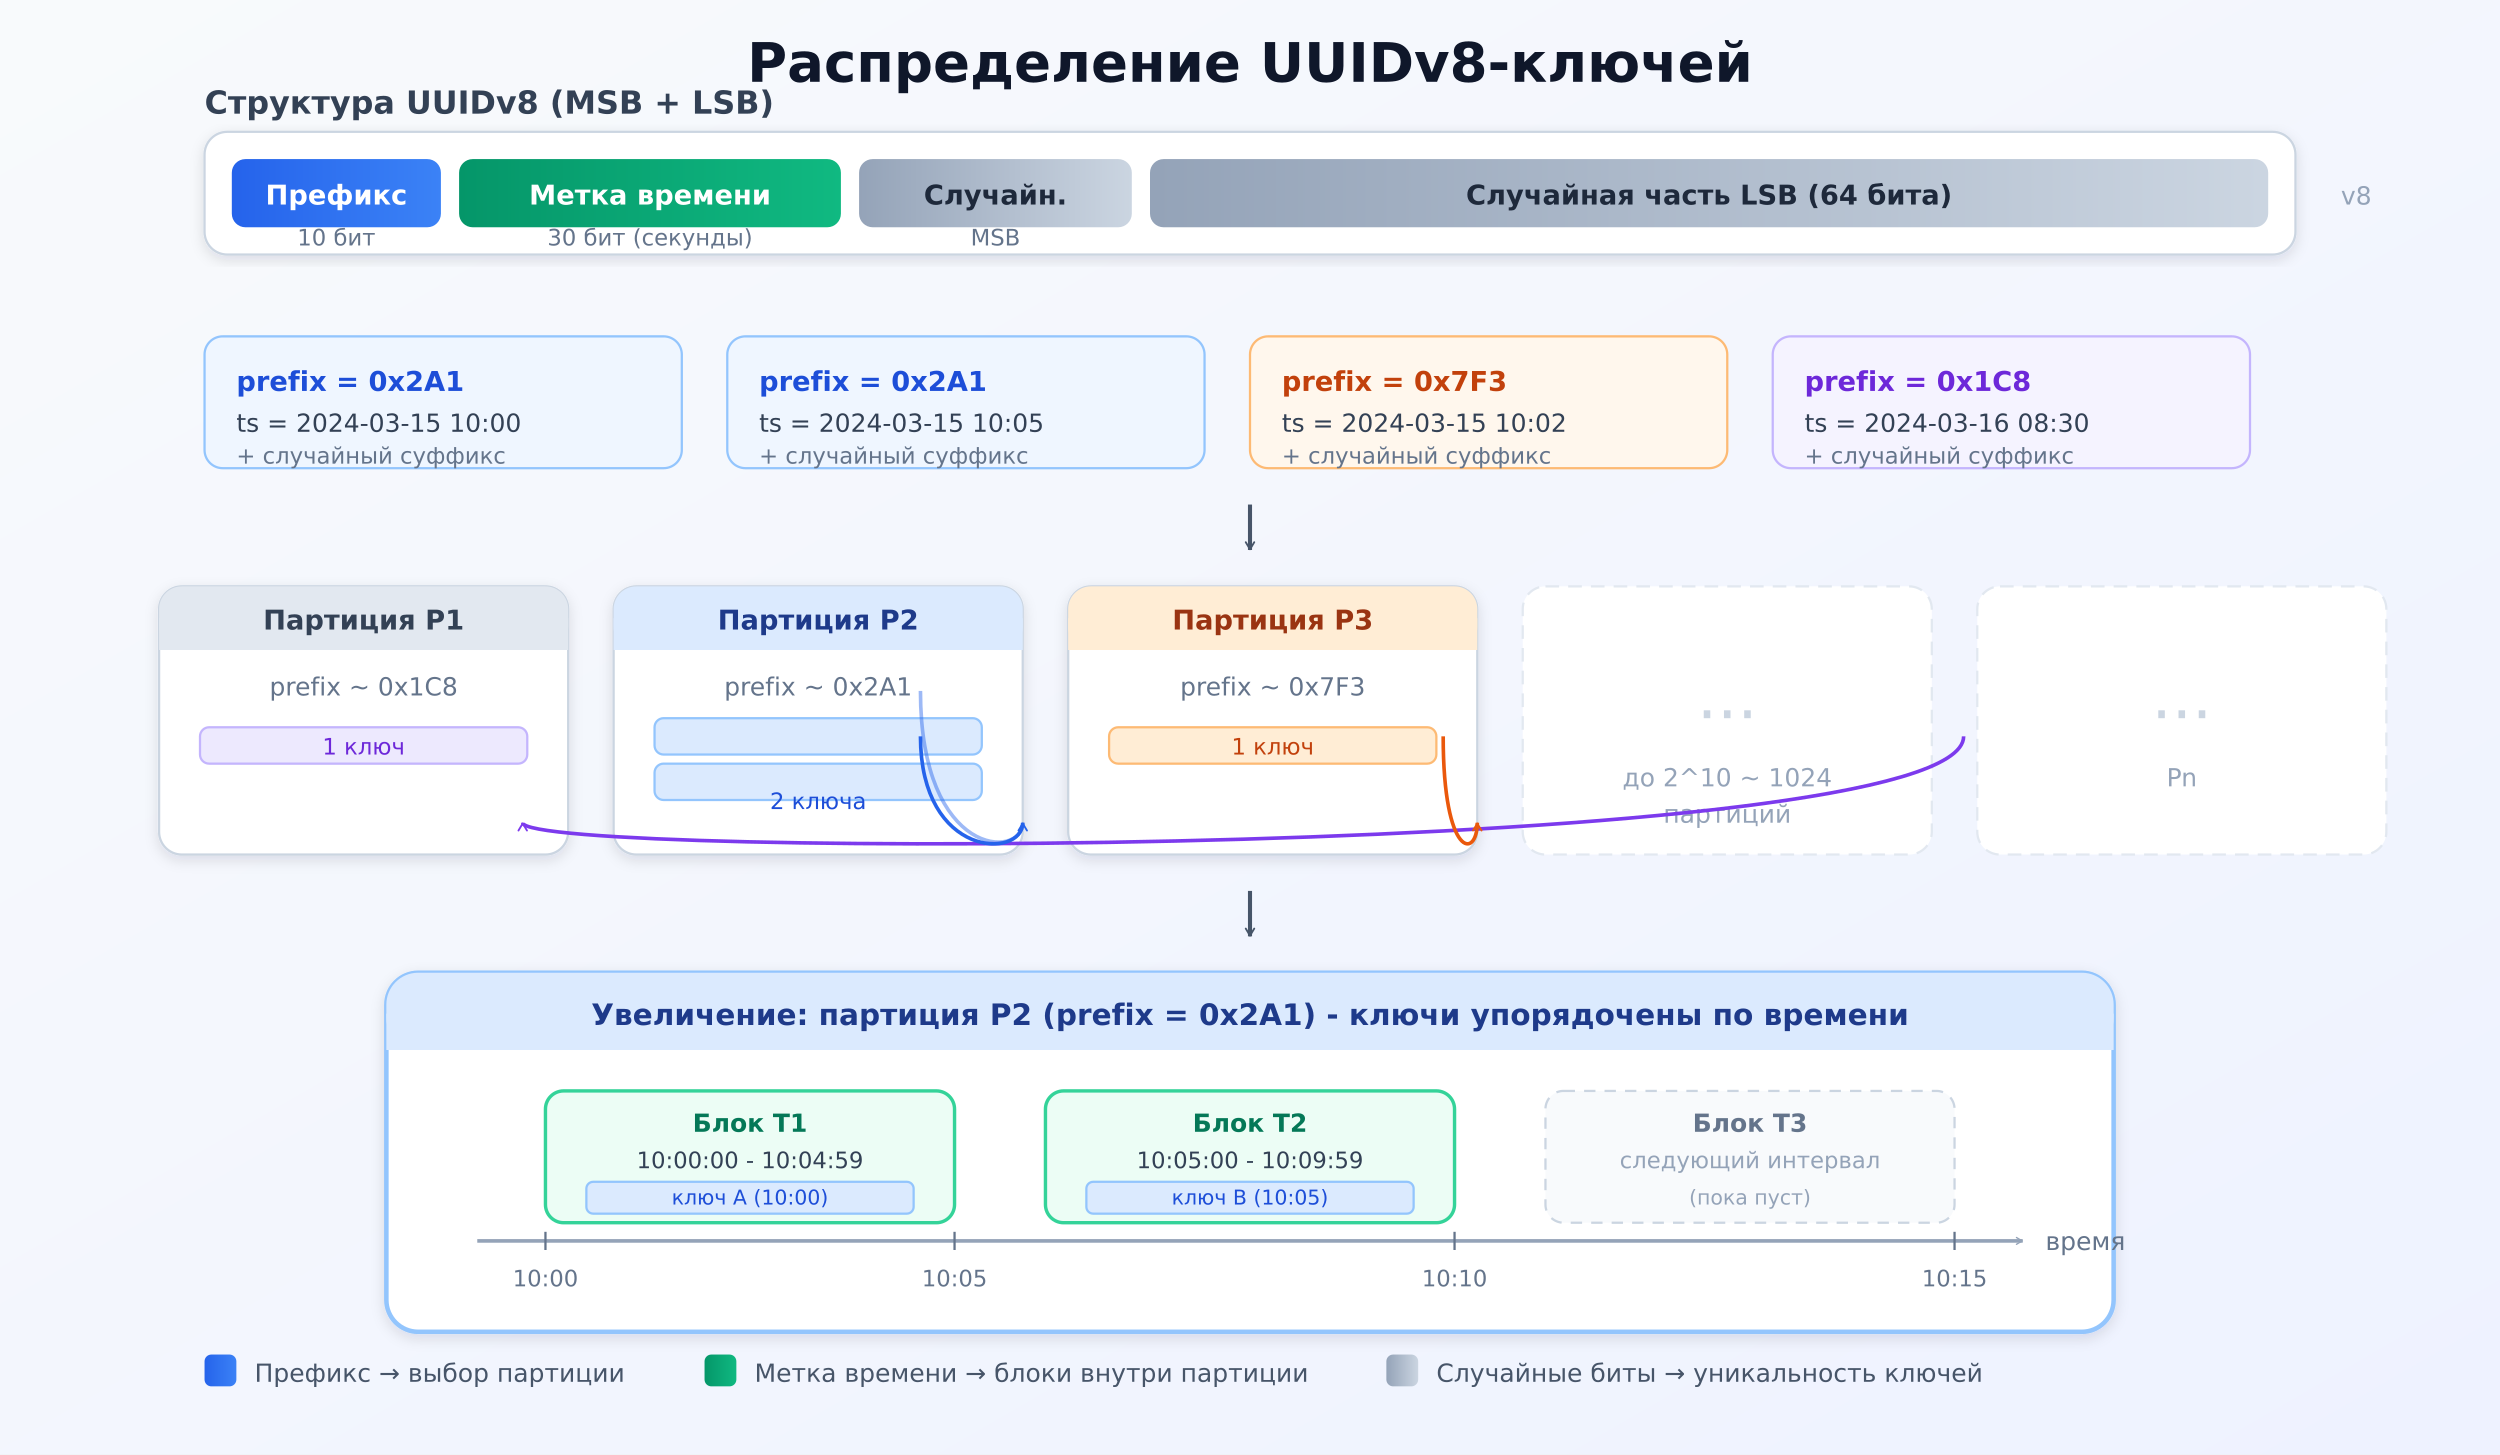
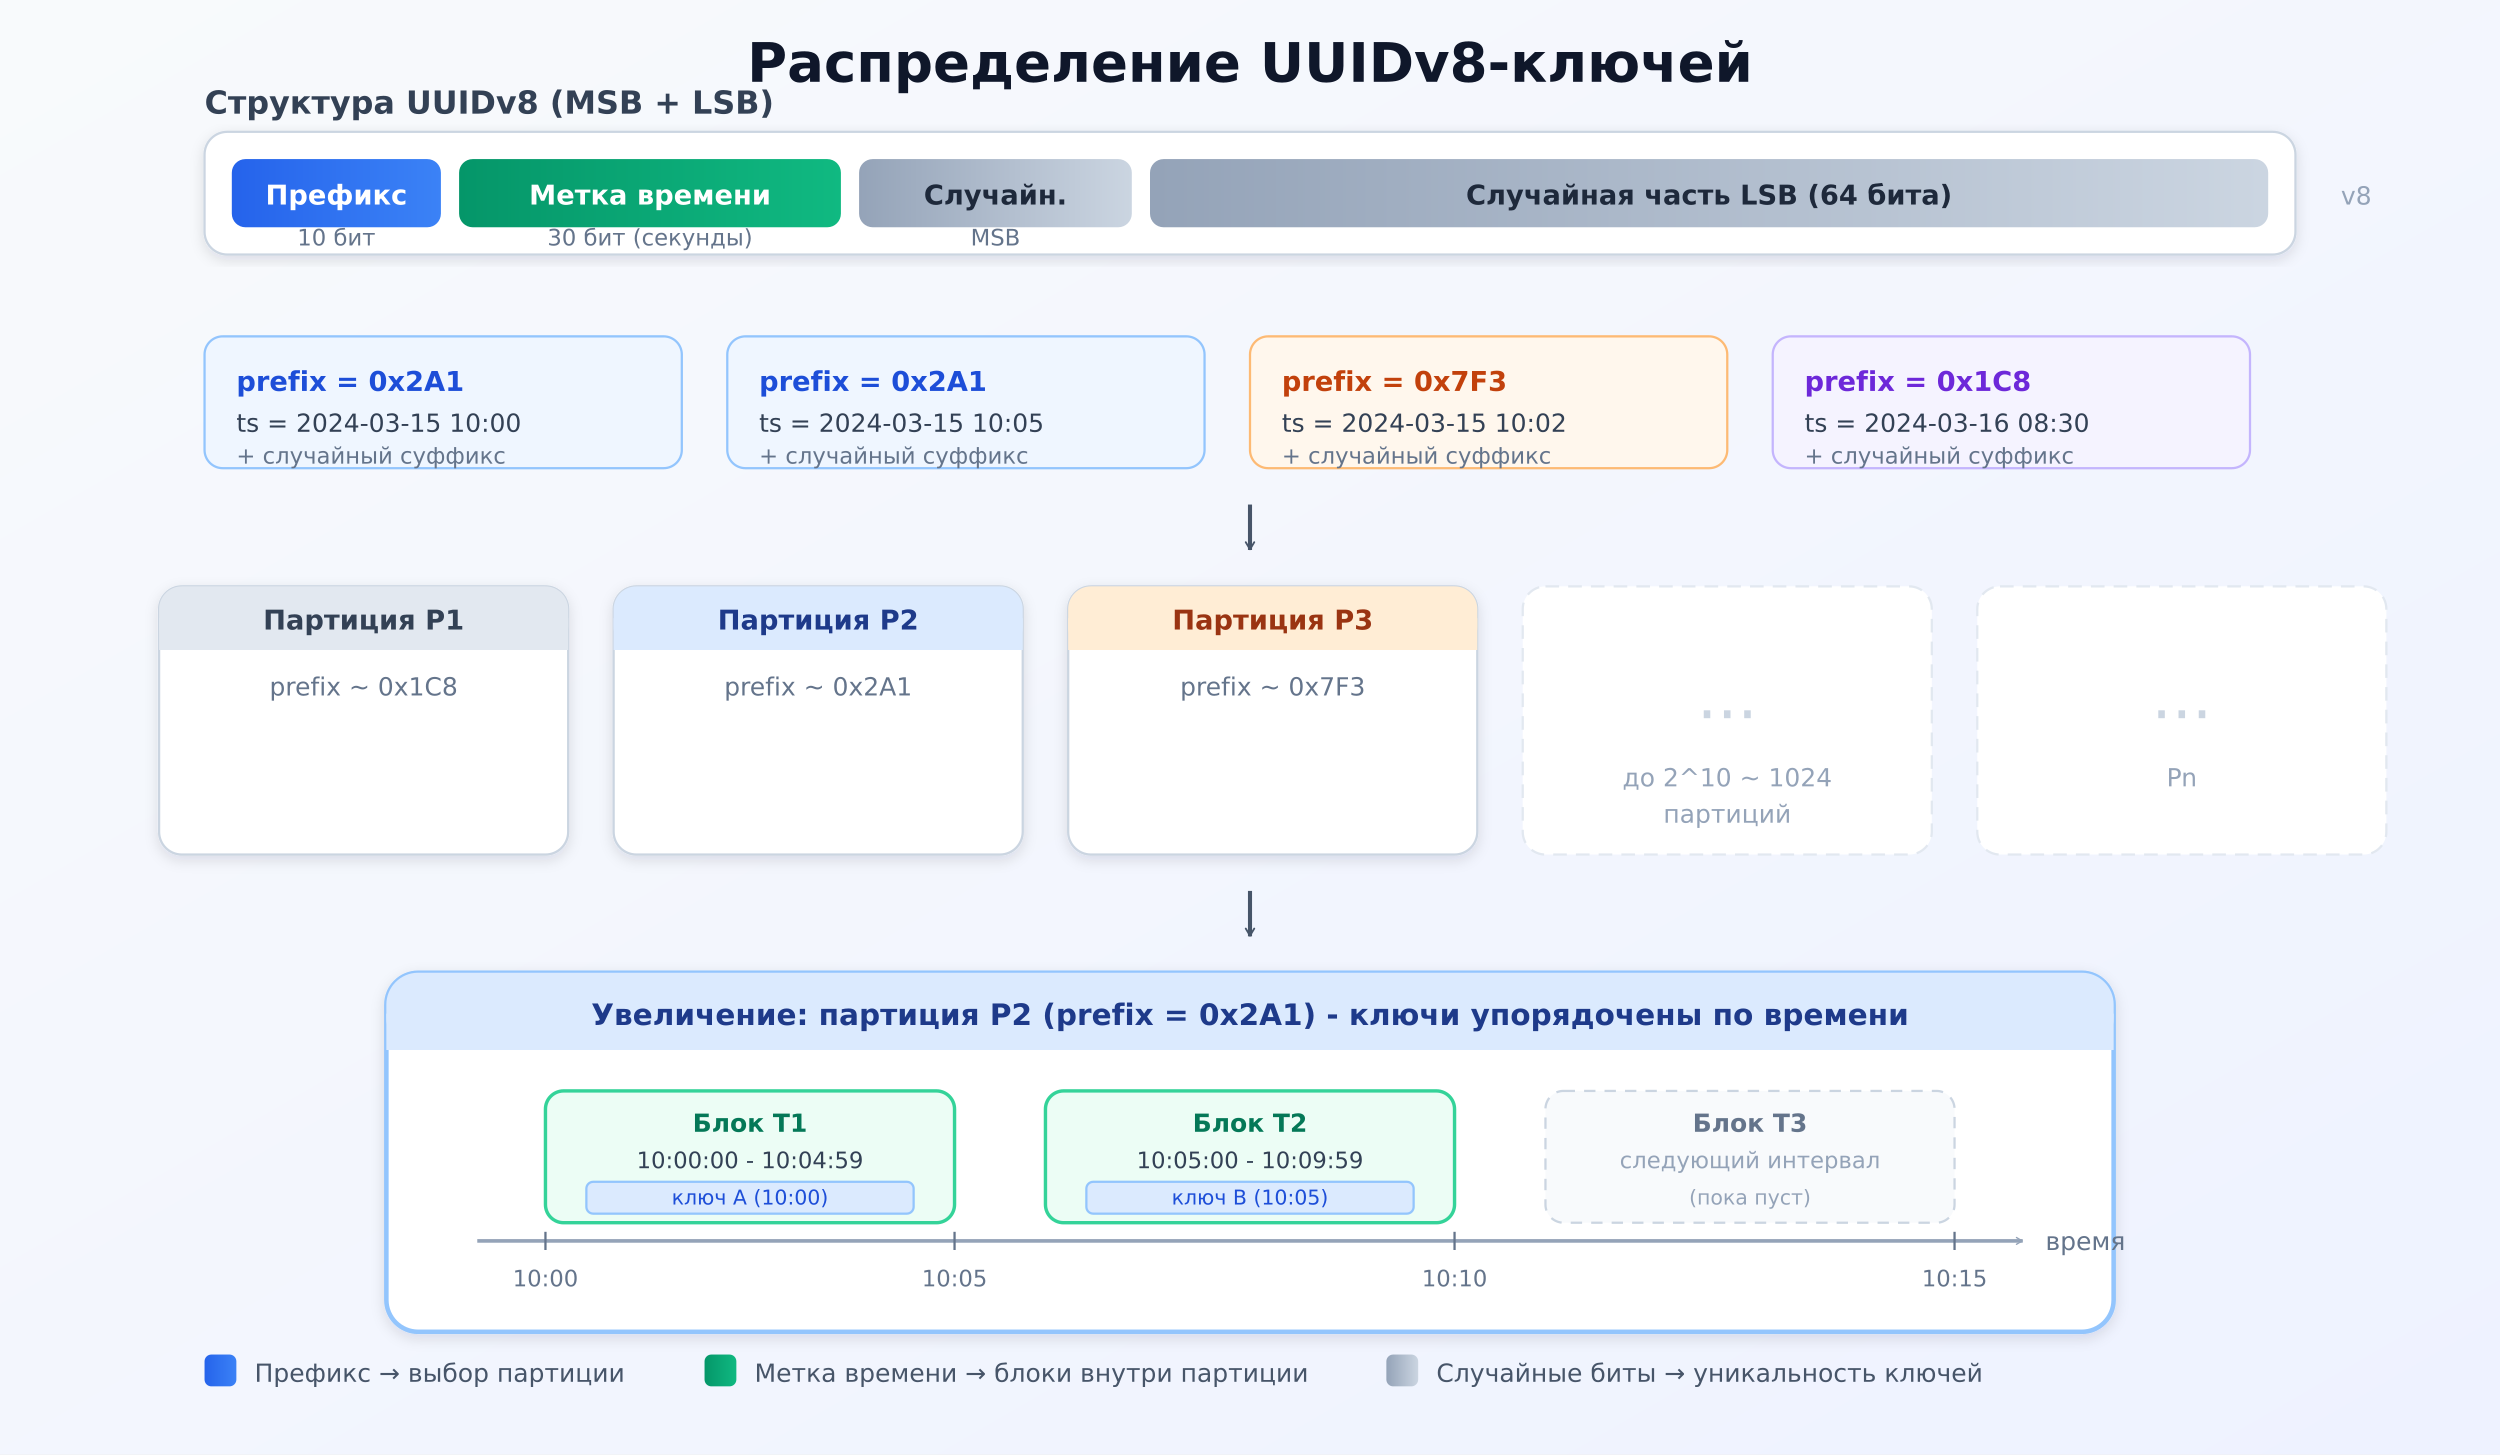
<svg xmlns="http://www.w3.org/2000/svg" viewBox="0 0 1100 640" font-family="DejaVu Sans, Liberation Sans, Arial, sans-serif">
  <defs>
    <linearGradient id="bg" x1="0%" y1="0%" x2="100%" y2="100%">
      <stop offset="0%" stop-color="#f8fafc" />
      <stop offset="100%" stop-color="#eef2ff" />
    </linearGradient>
    <linearGradient id="prefixGrad" x1="0%" y1="0%" x2="100%" y2="0%">
      <stop offset="0%" stop-color="#2563eb" />
      <stop offset="100%" stop-color="#3b82f6" />
    </linearGradient>
    <linearGradient id="tsGrad" x1="0%" y1="0%" x2="100%" y2="0%">
      <stop offset="0%" stop-color="#059669" />
      <stop offset="100%" stop-color="#10b981" />
    </linearGradient>
    <linearGradient id="randGrad" x1="0%" y1="0%" x2="100%" y2="0%">
      <stop offset="0%" stop-color="#94a3b8" />
      <stop offset="100%" stop-color="#cbd5e1" />
    </linearGradient>
    <marker id="arrow" viewBox="0 0 8 8" refX="7" refY="4" markerWidth="5" markerHeight="5" orient="auto" markerUnits="userSpaceOnUse">
      <path d="M1.5,1 L6.5,4 L1.5,7" fill="none" stroke="#475569" stroke-width="1.3" stroke-linecap="round" stroke-linejoin="round" />
-     </marker>
-     <marker id="arrowBlue" viewBox="0 0 8 8" refX="7" refY="4" markerWidth="5" markerHeight="5" orient="auto" markerUnits="userSpaceOnUse">
-       <path d="M1.5,1 L6.5,4 L1.5,7" fill="none" stroke="#2563eb" stroke-width="1.3" stroke-linecap="round" stroke-linejoin="round" />
-     </marker>
-     <marker id="arrowOrange" viewBox="0 0 8 8" refX="7" refY="4" markerWidth="5" markerHeight="5" orient="auto" markerUnits="userSpaceOnUse">
-       <path d="M1.5,1 L6.5,4 L1.5,7" fill="none" stroke="#ea580c" stroke-width="1.3" stroke-linecap="round" stroke-linejoin="round" />
-     </marker>
-     <marker id="arrowPurple" viewBox="0 0 8 8" refX="7" refY="4" markerWidth="5" markerHeight="5" orient="auto" markerUnits="userSpaceOnUse">
-       <path d="M1.5,1 L6.5,4 L1.5,7" fill="none" stroke="#7c3aed" stroke-width="1.3" stroke-linecap="round" stroke-linejoin="round" />
    </marker>
    <marker id="arrowAxis" viewBox="0 0 8 8" refX="7" refY="4" markerWidth="4" markerHeight="4" orient="auto" markerUnits="userSpaceOnUse">
      <path d="M1.5,1 L6.5,4 L1.5,7" fill="none" stroke="#94a3b8" stroke-width="1.2" stroke-linecap="round" stroke-linejoin="round" />
    </marker>
    <filter id="shadow" x="-10%" y="-10%" width="120%" height="120%">
      <feDropShadow dx="0" dy="2" stdDeviation="3" flood-color="#0f172a" flood-opacity="0.12" />
    </filter>
  </defs>
  <rect width="1100" height="640" fill="url(#bg)" />
  <text x="550" y="36" text-anchor="middle" font-size="24" font-weight="700" fill="#0f172a">Распределение UUIDv8-ключей</text>
  <g transform="translate(90, 58)">
    <text x="0" y="-8" font-size="14" font-weight="600" fill="#334155">Структура UUIDv8 (MSB + LSB)</text>
    <rect x="0" y="0" width="920" height="54" rx="10" fill="#ffffff" stroke="#cbd5e1" filter="url(#shadow)" />
    <rect x="12" y="12" width="92" height="30" rx="6" fill="url(#prefixGrad)" />
    <text x="58" y="32" text-anchor="middle" font-size="12" font-weight="700" fill="#ffffff">Префикс</text>
    <text x="58" y="50" text-anchor="middle" font-size="10" fill="#64748b">10 бит</text>
    <rect x="112" y="12" width="168" height="30" rx="6" fill="url(#tsGrad)" />
    <text x="196" y="32" text-anchor="middle" font-size="12" font-weight="700" fill="#ffffff">Метка времени</text>
    <text x="196" y="50" text-anchor="middle" font-size="10" fill="#64748b">30 бит (секунды)</text>
    <rect x="288" y="12" width="120" height="30" rx="6" fill="url(#randGrad)" />
    <text x="348" y="32" text-anchor="middle" font-size="12" font-weight="600" fill="#1e293b">Случайн.</text>
    <text x="348" y="50" text-anchor="middle" font-size="10" fill="#64748b">MSB</text>
    <rect x="416" y="12" width="492" height="30" rx="6" fill="url(#randGrad)" />
    <text x="662" y="32" text-anchor="middle" font-size="12" font-weight="600" fill="#1e293b">Случайная часть LSB (64 бита)</text>
    <text x="940" y="32" font-size="11" fill="#94a3b8">v8</text>
  </g>
  <g transform="translate(90, 148)">
    <rect x="0" y="0" width="210" height="58" rx="8" fill="#eff6ff" stroke="#93c5fd" />
    <text x="14" y="24" font-size="12" font-weight="700" fill="#1d4ed8">prefix = 0x2A1</text>
    <text x="14" y="42" font-size="11" fill="#334155">ts = 2024-03-15 10:00</text>
    <text x="14" y="56" font-size="10" fill="#64748b">+ случайный суффикс</text>
    <rect x="230" y="0" width="210" height="58" rx="8" fill="#eff6ff" stroke="#93c5fd" />
    <text x="244" y="24" font-size="12" font-weight="700" fill="#1d4ed8">prefix = 0x2A1</text>
    <text x="244" y="42" font-size="11" fill="#334155">ts = 2024-03-15 10:05</text>
    <text x="244" y="56" font-size="10" fill="#64748b">+ случайный суффикс</text>
    <rect x="460" y="0" width="210" height="58" rx="8" fill="#fff7ed" stroke="#fdba74" />
    <text x="474" y="24" font-size="12" font-weight="700" fill="#c2410c">prefix = 0x7F3</text>
    <text x="474" y="42" font-size="11" fill="#334155">ts = 2024-03-15 10:02</text>
    <text x="474" y="56" font-size="10" fill="#64748b">+ случайный суффикс</text>
    <rect x="690" y="0" width="210" height="58" rx="8" fill="#f5f3ff" stroke="#c4b5fd" />
    <text x="704" y="24" font-size="12" font-weight="700" fill="#6d28d9">prefix = 0x1C8</text>
    <text x="704" y="42" font-size="11" fill="#334155">ts = 2024-03-16 08:30</text>
    <text x="704" y="56" font-size="10" fill="#64748b">+ случайный суффикс</text>
  </g>
  <path d="M 550 222 L 550 242" stroke="#475569" stroke-width="1.8" marker-end="url(#arrow)" />
  <g transform="translate(70, 258)">
    <rect x="0" y="0" width="180" height="118" rx="10" fill="#ffffff" stroke="#cbd5e1" filter="url(#shadow)" />
    <rect x="0" y="0" width="180" height="28" rx="10" fill="#e2e8f0" />
    <rect x="0" y="14" width="180" height="14" fill="#e2e8f0" />
    <text x="90" y="19" text-anchor="middle" font-size="12" font-weight="700" fill="#334155">Партиция P1</text>
    <text x="90" y="48" text-anchor="middle" font-size="11" fill="#64748b">prefix ~ 0x1C8</text>
-     <rect x="18" y="62" width="144" height="16" rx="4" fill="#ede9fe" stroke="#c4b5fd" />
-     <text x="90" y="74" text-anchor="middle" font-size="10" fill="#6d28d9">1 ключ</text>
    <rect x="200" y="0" width="180" height="118" rx="10" fill="#ffffff" stroke="#cbd5e1" filter="url(#shadow)" />
    <rect x="200" y="0" width="180" height="28" rx="10" fill="#dbeafe" />
    <rect x="200" y="14" width="180" height="14" fill="#dbeafe" />
    <text x="290" y="19" text-anchor="middle" font-size="12" font-weight="700" fill="#1e3a8a">Партиция P2</text>
    <text x="290" y="48" text-anchor="middle" font-size="11" fill="#64748b">prefix ~ 0x2A1</text>
-     <rect x="218" y="58" width="144" height="16" rx="4" fill="#dbeafe" stroke="#93c5fd" />
-     <rect x="218" y="78" width="144" height="16" rx="4" fill="#dbeafe" stroke="#93c5fd" />
-     <text x="290" y="98" text-anchor="middle" font-size="10" fill="#1d4ed8">2 ключа</text>
    <rect x="400" y="0" width="180" height="118" rx="10" fill="#ffffff" stroke="#cbd5e1" filter="url(#shadow)" />
    <rect x="400" y="0" width="180" height="28" rx="10" fill="#ffedd5" />
    <rect x="400" y="14" width="180" height="14" fill="#ffedd5" />
    <text x="490" y="19" text-anchor="middle" font-size="12" font-weight="700" fill="#9a3412">Партиция P3</text>
    <text x="490" y="48" text-anchor="middle" font-size="11" fill="#64748b">prefix ~ 0x7F3</text>
-     <rect x="418" y="62" width="144" height="16" rx="4" fill="#ffedd5" stroke="#fdba74" />
-     <text x="490" y="74" text-anchor="middle" font-size="10" fill="#c2410c">1 ключ</text>
    <rect x="600" y="0" width="180" height="118" rx="10" fill="#ffffff" stroke="#e2e8f0" stroke-dasharray="6 4" />
    <text x="690" y="58" text-anchor="middle" font-size="28" fill="#cbd5e1">...</text>
    <text x="690" y="88" text-anchor="middle" font-size="11" fill="#94a3b8">до 2^10 ~ 1024</text>
    <text x="690" y="104" text-anchor="middle" font-size="11" fill="#94a3b8">партиций</text>
    <rect x="800" y="0" width="180" height="118" rx="10" fill="#ffffff" stroke="#e2e8f0" stroke-dasharray="6 4" />
    <text x="890" y="58" text-anchor="middle" font-size="28" fill="#cbd5e1">...</text>
    <text x="890" y="88" text-anchor="middle" font-size="11" fill="#94a3b8">Pn</text>
-     <path d="M 794 66 C 794 120, 160 120, 160 104" fill="none" stroke="#7c3aed" stroke-width="1.6" marker-end="url(#arrowPurple)" />
-     <path d="M 335 66 C 335 120, 380 120, 380 104" fill="none" stroke="#2563eb" stroke-width="1.6" marker-end="url(#arrowBlue)" />
-     <path d="M 335 46 C 335 120, 380 120, 380 104" fill="none" stroke="#2563eb" stroke-width="1.6" opacity="0.45" />
-     <path d="M 565 66 C 565 120, 580 120, 580 104" fill="none" stroke="#ea580c" stroke-width="1.6" marker-end="url(#arrowOrange)" />
  </g>
  <path d="M 550 392 L 550 412" stroke="#475569" stroke-width="1.8" marker-end="url(#arrow)" />
  <g transform="translate(170, 428)">
    <rect x="0" y="0" width="760" height="158" rx="14" fill="#ffffff" stroke="#93c5fd" stroke-width="2" filter="url(#shadow)" />
    <rect x="0" y="0" width="760" height="34" rx="14" fill="#dbeafe" />
    <rect x="0" y="18" width="760" height="16" fill="#dbeafe" />
    <text x="380" y="23" text-anchor="middle" font-size="13" font-weight="700" fill="#1e3a8a">Увеличение: партиция P2 (prefix = 0x2A1) - ключи упорядочены по времени</text>
    <line x1="40" y1="118" x2="720" y2="118" stroke="#94a3b8" stroke-width="1.6" marker-end="url(#arrowAxis)" />
    <text x="730" y="122" font-size="11" fill="#64748b">время</text>
    <rect x="70" y="52" width="180" height="58" rx="8" fill="#ecfdf5" stroke="#34d399" stroke-width="1.5" />
    <text x="160" y="70" text-anchor="middle" font-size="11" font-weight="700" fill="#047857">Блок T1</text>
    <text x="160" y="86" text-anchor="middle" font-size="10" fill="#334155">10:00:00 - 10:04:59</text>
    <rect x="88" y="92" width="144" height="14" rx="3" fill="#dbeafe" stroke="#93c5fd" />
    <text x="160" y="102" text-anchor="middle" font-size="9" fill="#1d4ed8">ключ A (10:00)</text>
    <rect x="290" y="52" width="180" height="58" rx="8" fill="#ecfdf5" stroke="#34d399" stroke-width="1.5" />
    <text x="380" y="70" text-anchor="middle" font-size="11" font-weight="700" fill="#047857">Блок T2</text>
    <text x="380" y="86" text-anchor="middle" font-size="10" fill="#334155">10:05:00 - 10:09:59</text>
    <rect x="308" y="92" width="144" height="14" rx="3" fill="#dbeafe" stroke="#93c5fd" />
    <text x="380" y="102" text-anchor="middle" font-size="9" fill="#1d4ed8">ключ B (10:05)</text>
    <rect x="510" y="52" width="180" height="58" rx="8" fill="#f8fafc" stroke="#cbd5e1" stroke-dasharray="5 4" />
    <text x="600" y="70" text-anchor="middle" font-size="11" font-weight="700" fill="#64748b">Блок T3</text>
    <text x="600" y="86" text-anchor="middle" font-size="10" fill="#94a3b8">следующий интервал</text>
    <text x="600" y="102" text-anchor="middle" font-size="9" fill="#94a3b8">(пока пуст)</text>
    <line x1="70" y1="114" x2="70" y2="122" stroke="#64748b" />
    <line x1="250" y1="114" x2="250" y2="122" stroke="#64748b" />
    <line x1="470" y1="114" x2="470" y2="122" stroke="#64748b" />
    <line x1="690" y1="114" x2="690" y2="122" stroke="#64748b" />
    <text x="70" y="138" text-anchor="middle" font-size="10" fill="#64748b">10:00</text>
    <text x="250" y="138" text-anchor="middle" font-size="10" fill="#64748b">10:05</text>
    <text x="470" y="138" text-anchor="middle" font-size="10" fill="#64748b">10:10</text>
    <text x="690" y="138" text-anchor="middle" font-size="10" fill="#64748b">10:15</text>
  </g>
  <g transform="translate(90, 608)">
    <rect x="0" y="-12" width="14" height="14" rx="3" fill="url(#prefixGrad)" />
    <text x="22" y="0" font-size="11" fill="#475569">Префикс → выбор партиции</text>
    <rect x="220" y="-12" width="14" height="14" rx="3" fill="url(#tsGrad)" />
    <text x="242" y="0" font-size="11" fill="#475569">Метка времени → блоки внутри партиции</text>
    <rect x="520" y="-12" width="14" height="14" rx="3" fill="url(#randGrad)" />
    <text x="542" y="0" font-size="11" fill="#475569">Случайные биты → уникальность ключей</text>
  </g>
</svg>
